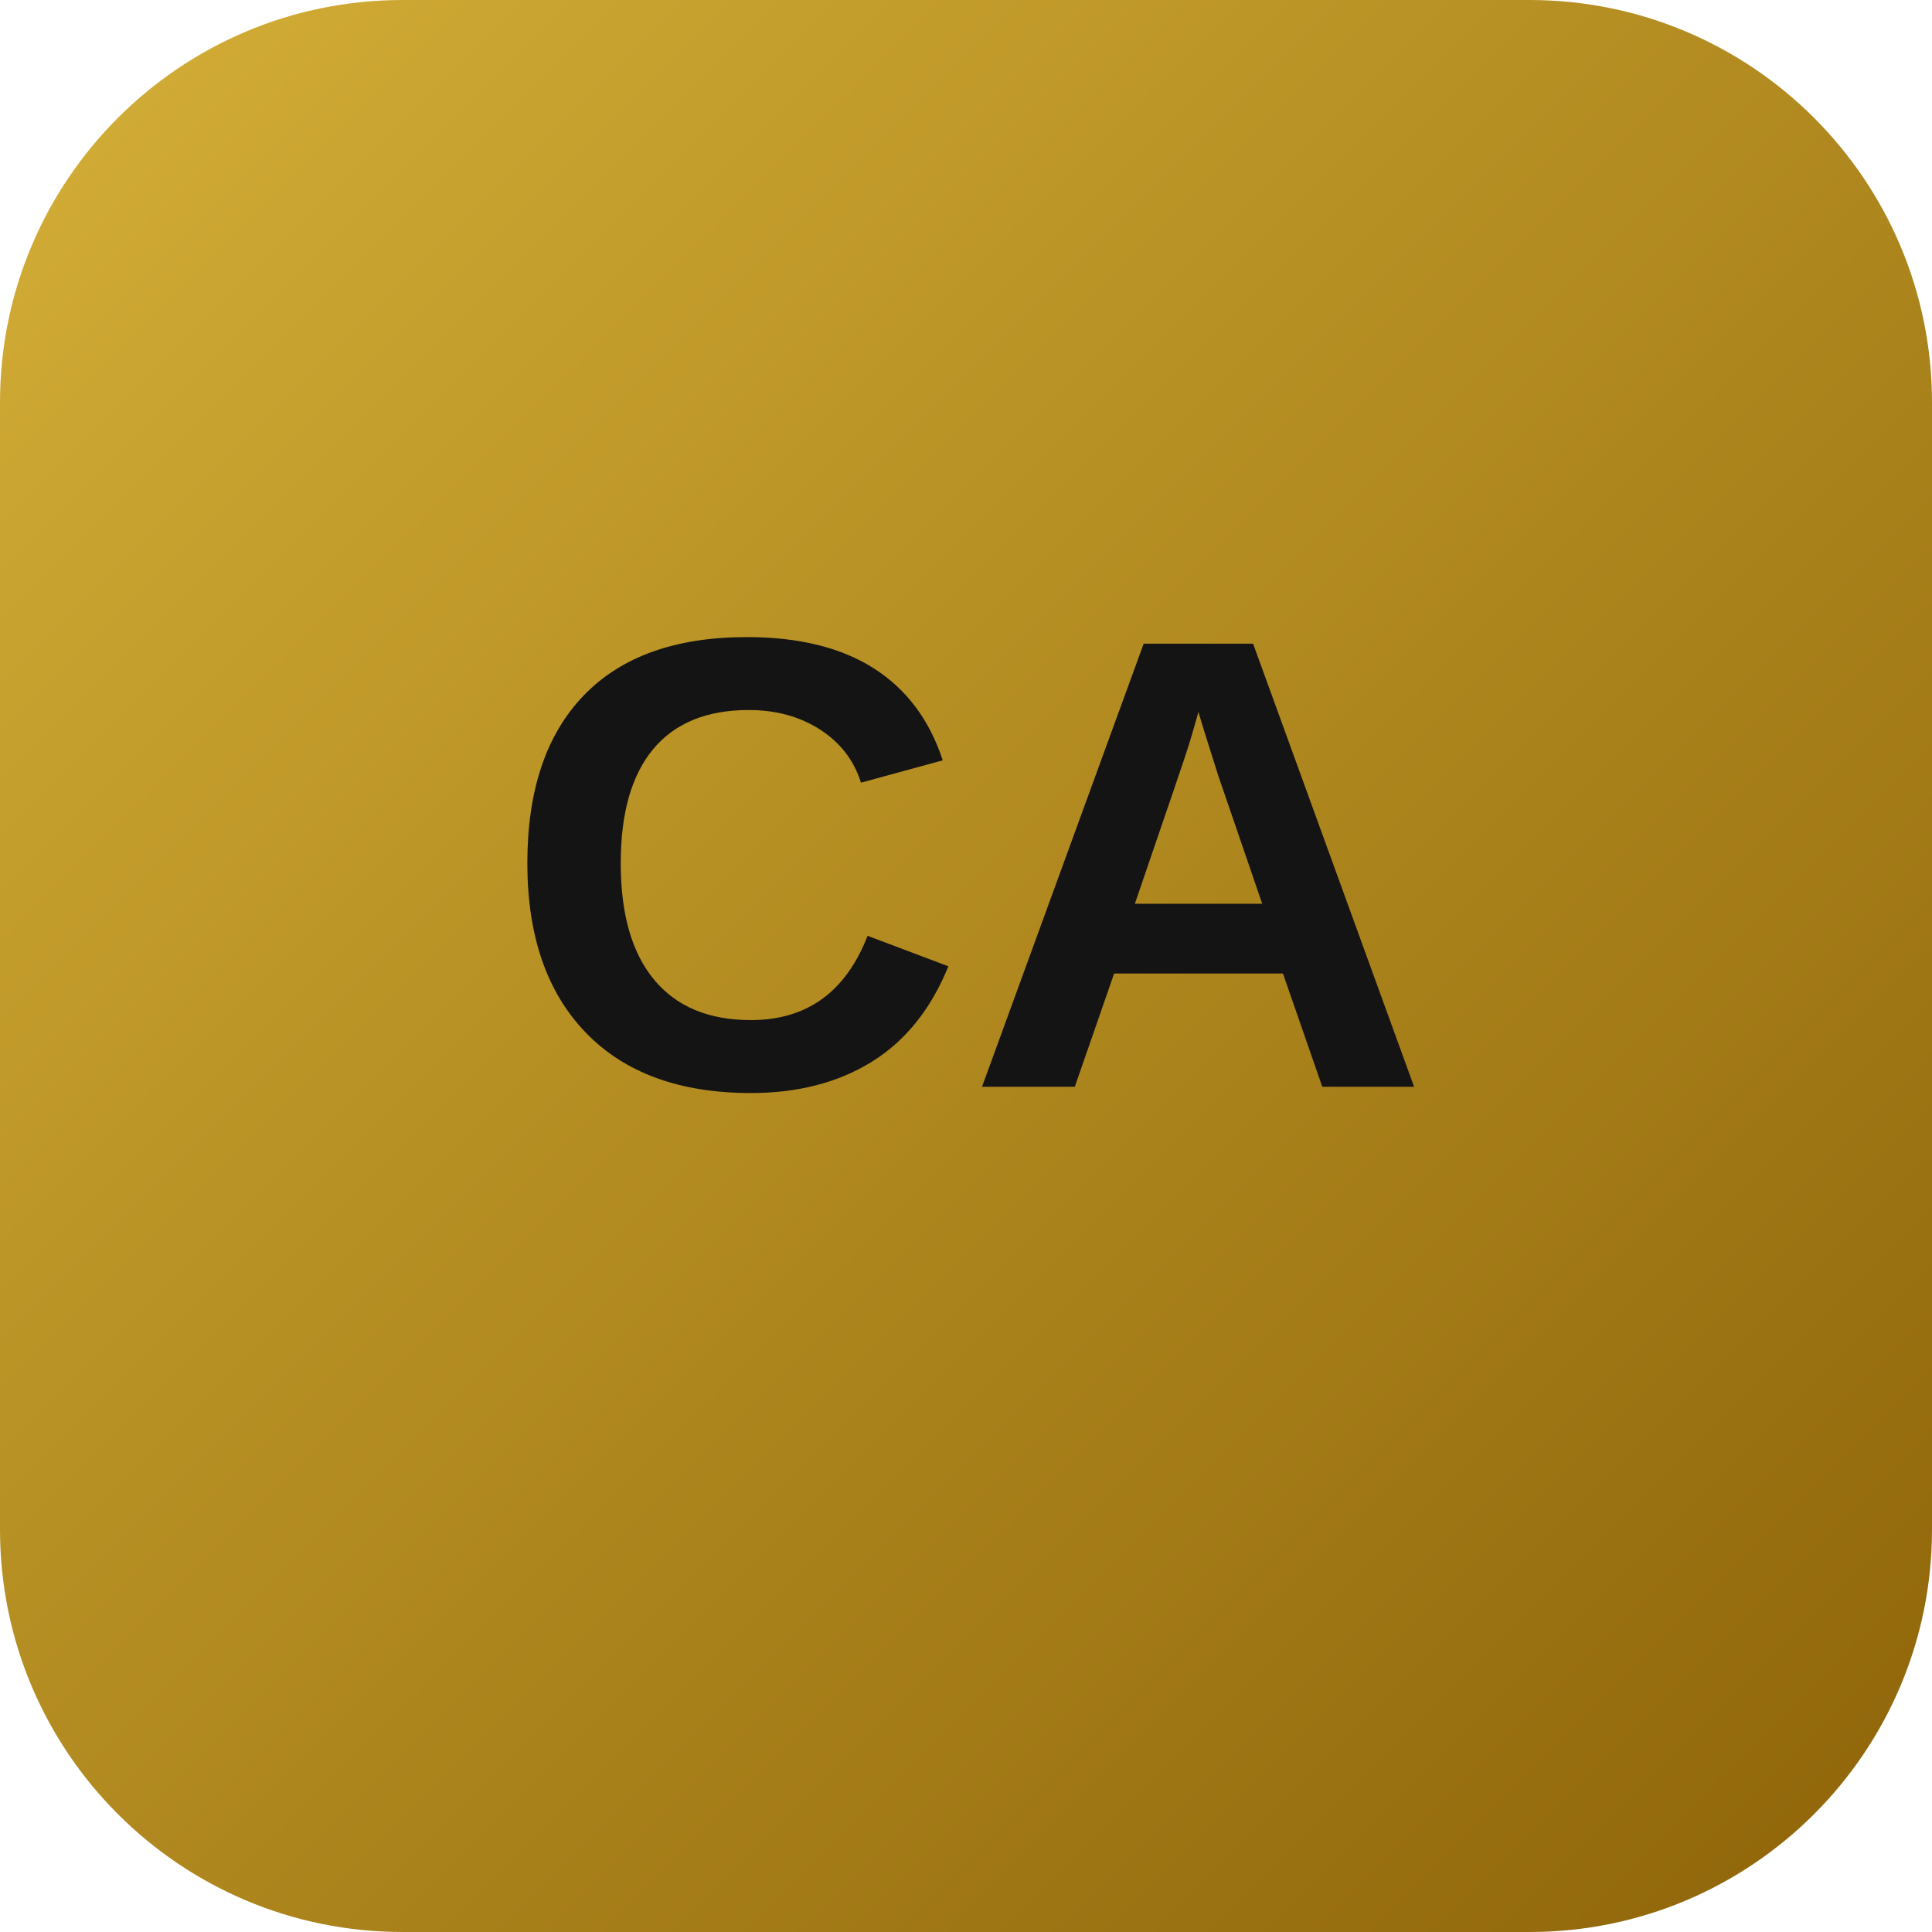
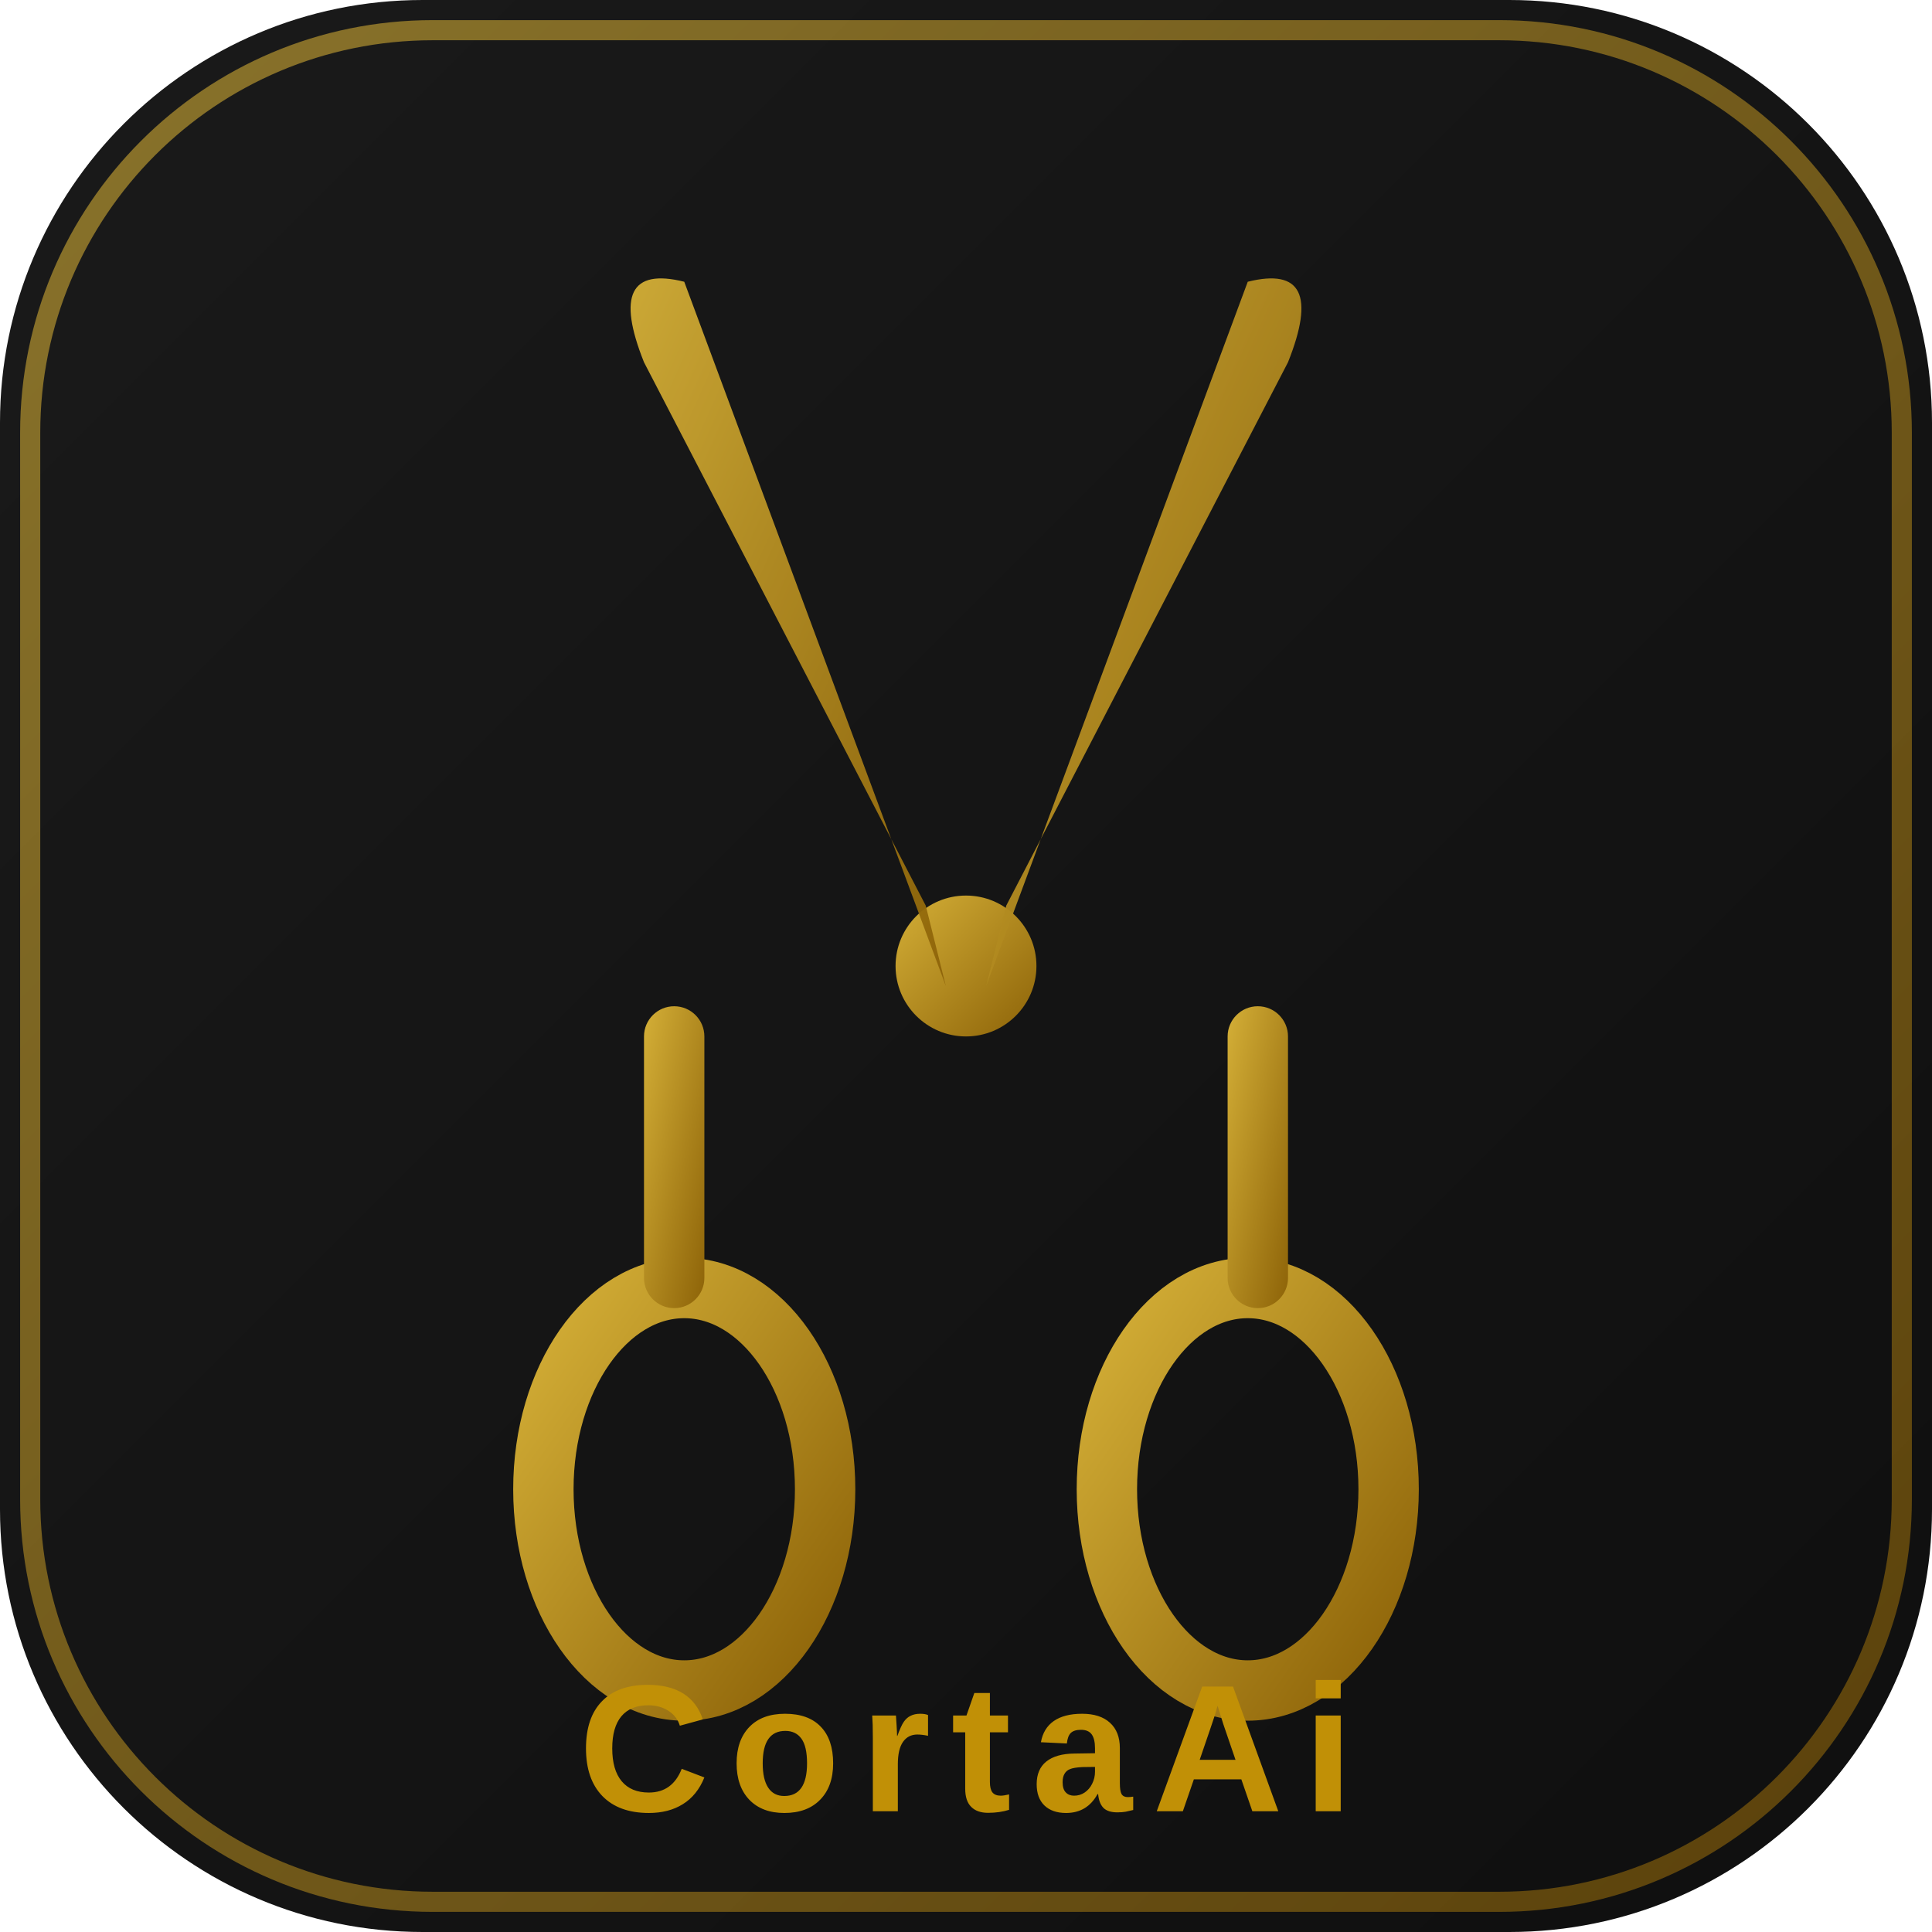
<svg xmlns="http://www.w3.org/2000/svg" width="192" height="192" viewBox="0 0 192 192" role="img" aria-label="CortaAi">
  <defs>
    <linearGradient id="bg" x1="0" y1="0" x2="1" y2="1">
+       <stop offset="0%" stop-color="#1a1a1a" />
+       <stop offset="100%" stop-color="#0f0f0f" />
+     </linearGradient>
+     <linearGradient id="gold" x1="0" y1="0" x2="1" y2="1">
      <stop offset="0%" stop-color="#d4af37" />
      <stop offset="100%" stop-color="#8d6308" />
    </linearGradient>
  </defs>
-   <rect x="0" y="0" width="192" height="192" rx="40" fill="url(#bg)" />
-   <text x="96" y="108" text-anchor="middle" fill="#141414" font-family="Arial, Helvetica, sans-serif" font-size="64" font-weight="700">CA</text>
+   <rect x="0" y="0" width="192" height="192" rx="42" fill="url(#bg)" />
+   <rect x="3" y="3" width="186" height="186" rx="40" fill="none" stroke="url(#gold)" stroke-width="2" opacity="0.6" />
+   <g transform="translate(96,96)" fill="url(#gold)">
+     <circle cx="0" cy="0" r="7" />
+     <path d="M-4,-6 L-32,-60 Q-36,-70 -28,-68 L-2,2 Z" opacity="0.95" />
+     <path d="M4,-6 L32,-60 Q36,-70 28,-68 L2,2 Z" opacity="0.95" />
+     <ellipse cx="-28" cy="52" rx="14" ry="20" fill="none" stroke="url(#gold)" stroke-width="6" />
+     <ellipse cx="28" cy="52" rx="14" ry="20" fill="none" stroke="url(#gold)" stroke-width="6" />
+     <rect x="-32" y="4" width="6" height="30" rx="3" />
+     <rect x="26" y="4" width="6" height="30" rx="3" />
+   </g>
+   <text x="96" y="180" text-anchor="middle" fill="#c19006" font-family="Arial, Helvetica, sans-serif" font-size="18" font-weight="700" letter-spacing="2">CortaAi</text>
</svg>
